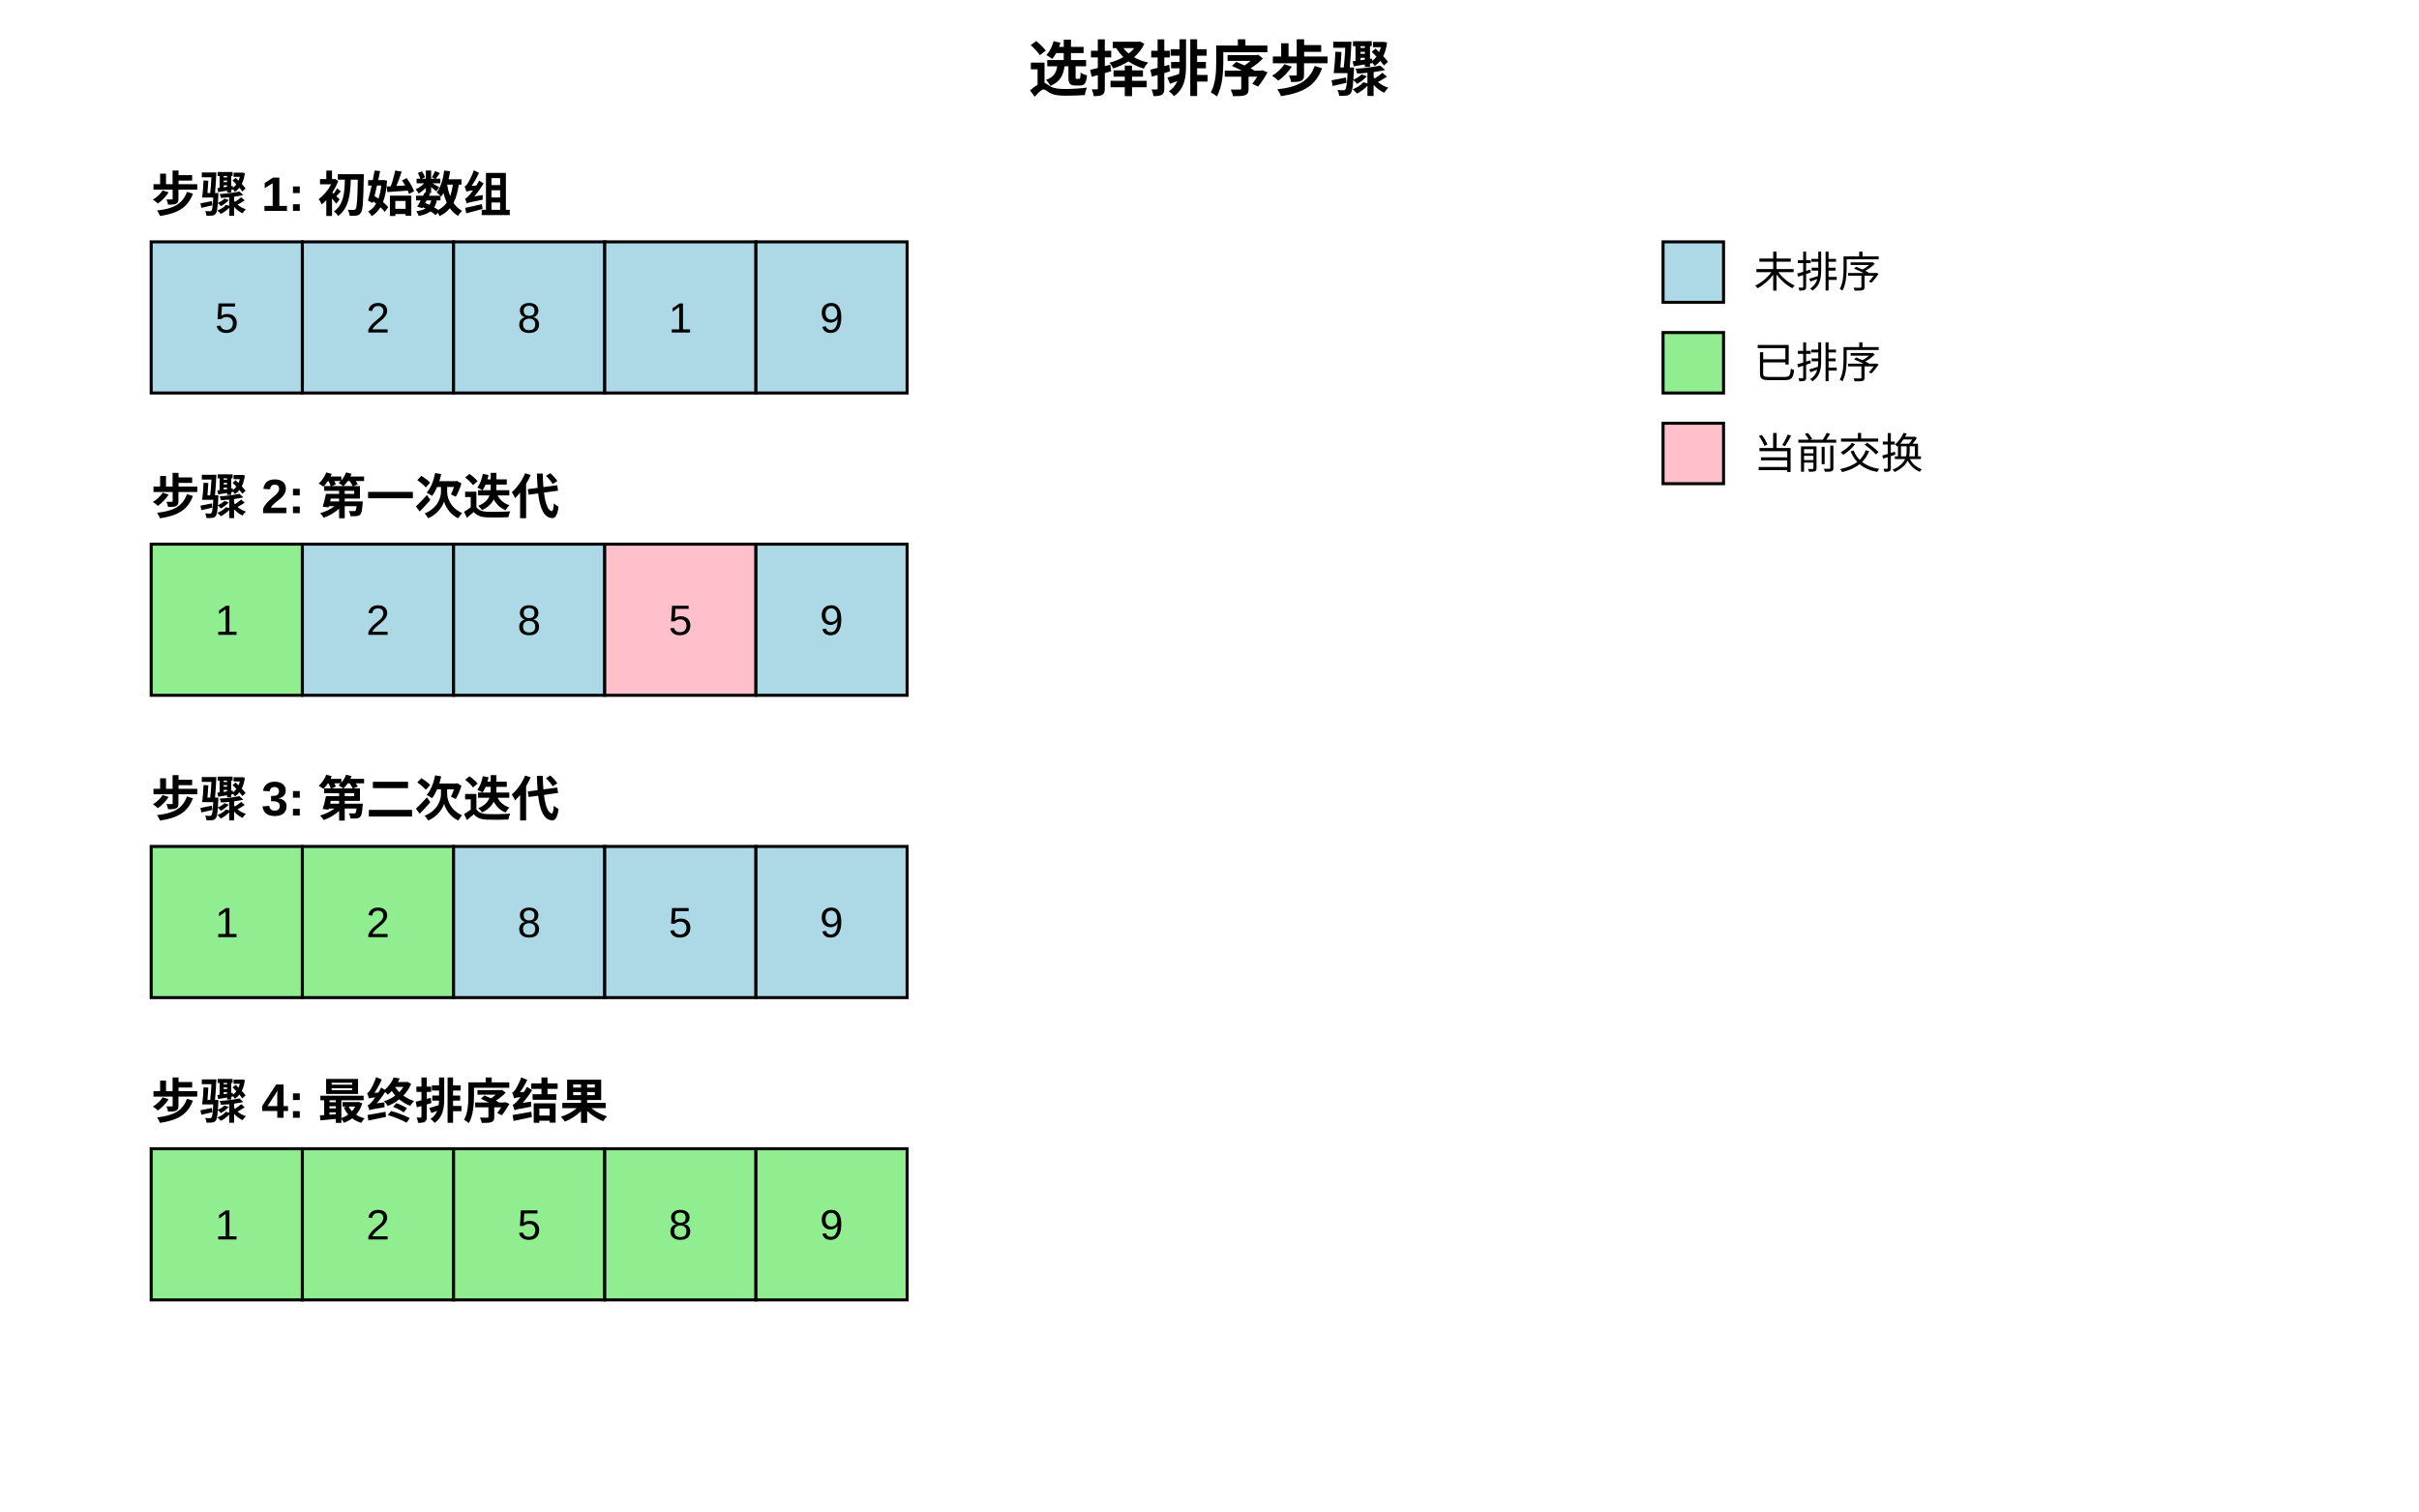
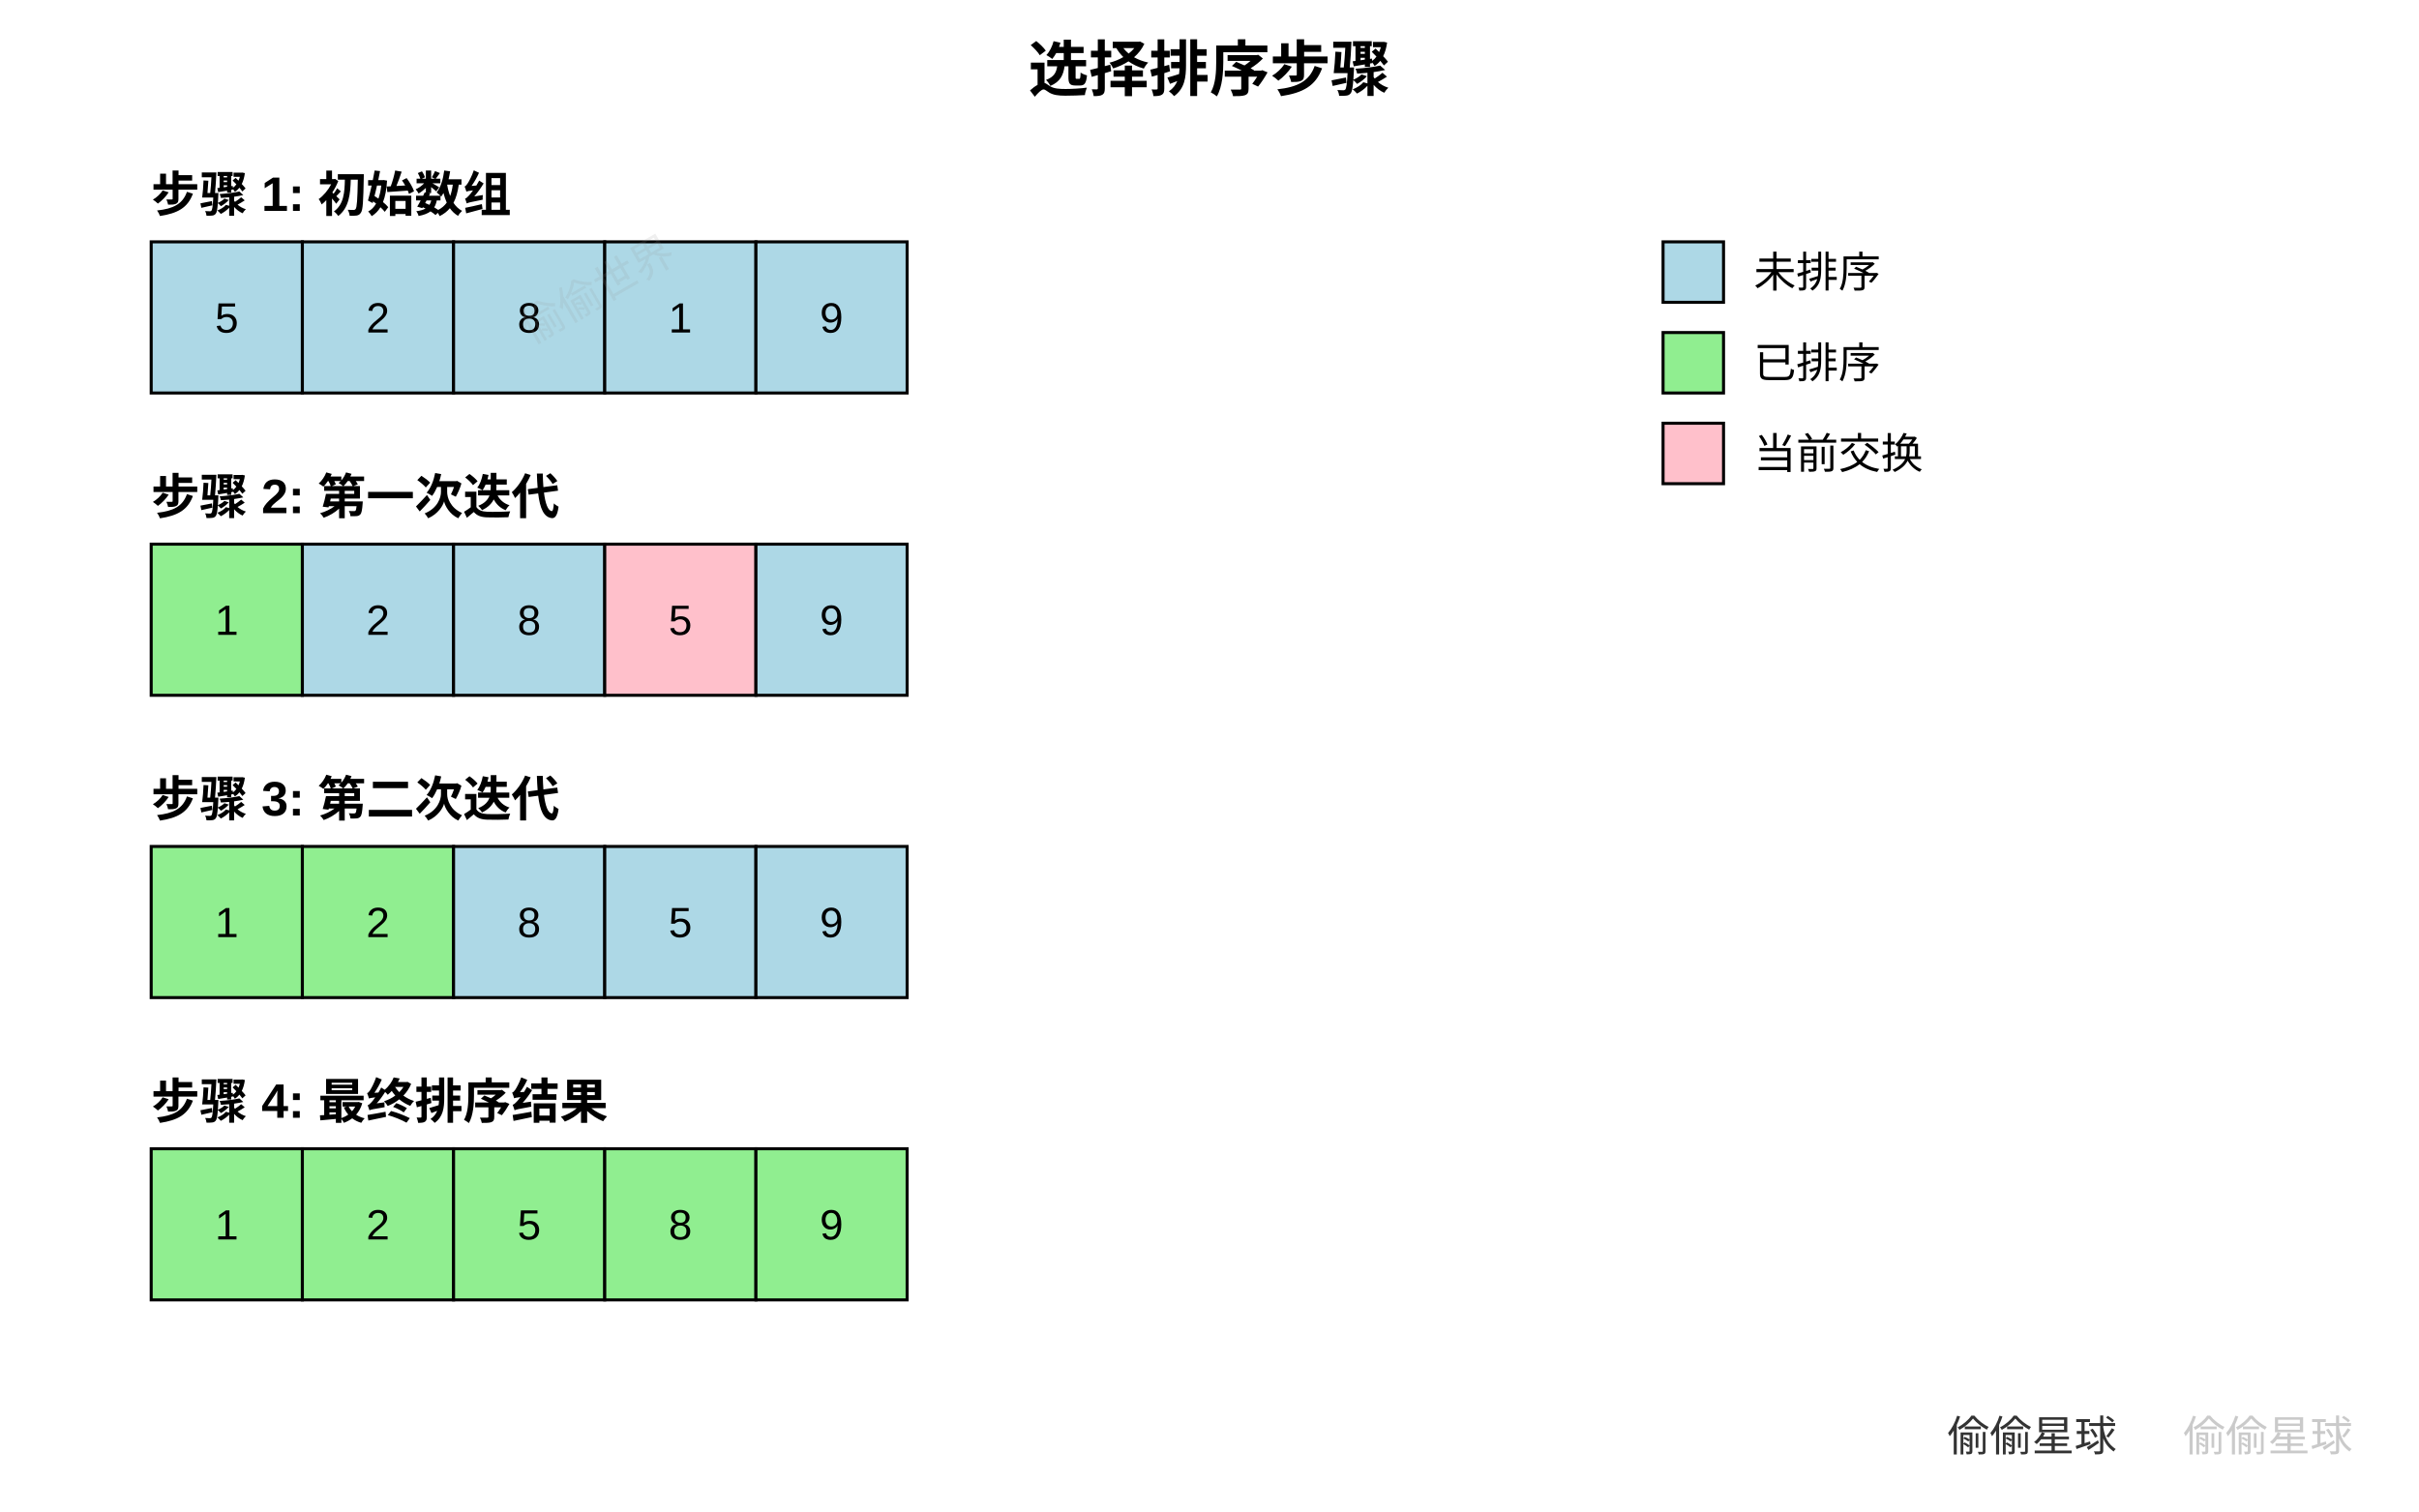
<svg xmlns="http://www.w3.org/2000/svg" viewBox="0 0 800 500">
  <style>
    text { font-family: Arial, sans-serif; font-size: 14px; }
    .title { font-size: 20px; font-weight: bold; }
    .step { font-size: 16px; font-weight: bold; }
  </style>
  <text x="400" y="30" text-anchor="middle" class="title">选择排序步骤</text>
  <text x="50" y="70" class="step">步骤 1: 初始数组</text>
  <rect x="50" y="80" width="50" height="50" fill="lightblue" stroke="black" />
  <rect x="100" y="80" width="50" height="50" fill="lightblue" stroke="black" />
  <rect x="150" y="80" width="50" height="50" fill="lightblue" stroke="black" />
  <rect x="200" y="80" width="50" height="50" fill="lightblue" stroke="black" />
  <rect x="250" y="80" width="50" height="50" fill="lightblue" stroke="black" />
  <text x="75" y="110" text-anchor="middle">5</text>
  <text x="125" y="110" text-anchor="middle">2</text>
  <text x="175" y="110" text-anchor="middle">8</text>
  <text x="225" y="110" text-anchor="middle">1</text>
  <text x="275" y="110" text-anchor="middle">9</text>
  <text x="50" y="170" class="step">步骤 2: 第一次迭代</text>
  <rect x="50" y="180" width="50" height="50" fill="lightgreen" stroke="black" />
  <rect x="100" y="180" width="50" height="50" fill="lightblue" stroke="black" />
  <rect x="150" y="180" width="50" height="50" fill="lightblue" stroke="black" />
  <rect x="200" y="180" width="50" height="50" fill="pink" stroke="black" />
  <rect x="250" y="180" width="50" height="50" fill="lightblue" stroke="black" />
  <text x="75" y="210" text-anchor="middle">1</text>
  <text x="125" y="210" text-anchor="middle">2</text>
  <text x="175" y="210" text-anchor="middle">8</text>
  <text x="225" y="210" text-anchor="middle">5</text>
  <text x="275" y="210" text-anchor="middle">9</text>
  <text x="50" y="270" class="step">步骤 3: 第二次迭代</text>
  <rect x="50" y="280" width="50" height="50" fill="lightgreen" stroke="black" />
  <rect x="100" y="280" width="50" height="50" fill="lightgreen" stroke="black" />
  <rect x="150" y="280" width="50" height="50" fill="lightblue" stroke="black" />
  <rect x="200" y="280" width="50" height="50" fill="lightblue" stroke="black" />
  <rect x="250" y="280" width="50" height="50" fill="lightblue" stroke="black" />
  <text x="75" y="310" text-anchor="middle">1</text>
  <text x="125" y="310" text-anchor="middle">2</text>
  <text x="175" y="310" text-anchor="middle">8</text>
  <text x="225" y="310" text-anchor="middle">5</text>
  <text x="275" y="310" text-anchor="middle">9</text>
  <text x="50" y="370" class="step">步骤 4: 最终排序结果</text>
  <rect x="50" y="380" width="50" height="50" fill="lightgreen" stroke="black" />
  <rect x="100" y="380" width="50" height="50" fill="lightgreen" stroke="black" />
  <rect x="150" y="380" width="50" height="50" fill="lightgreen" stroke="black" />
  <rect x="200" y="380" width="50" height="50" fill="lightgreen" stroke="black" />
  <rect x="250" y="380" width="50" height="50" fill="lightgreen" stroke="black" />
  <text x="75" y="410" text-anchor="middle">1</text>
  <text x="125" y="410" text-anchor="middle">2</text>
  <text x="175" y="410" text-anchor="middle">5</text>
  <text x="225" y="410" text-anchor="middle">8</text>
  <text x="275" y="410" text-anchor="middle">9</text>
  <rect x="550" y="80" width="20" height="20" fill="lightblue" stroke="black" />
  <text x="580" y="95">未排序</text>
  <rect x="550" y="110" width="20" height="20" fill="lightgreen" stroke="black" />
  <text x="580" y="125">已排序</text>
  <rect x="550" y="140" width="20" height="20" fill="pink" stroke="black" />
  <text x="580" y="155">当前交换</text>
+   <text x="750" y="480" font-family="Arial, sans-serif" font-size="16" fill="rgba(150,150,150,0.5)" text-anchor="middle">偷偷星球</text>
+   <text x="200" y="100" font-family="Arial, sans-serif" font-size="100" fill="rgba(150,150,150,0.15)" text-anchor="middle" transform="rotate(-30 200 100)">偷偷世界</text>
+   <text x="700" y="480" font-family="Arial, sans-serif" font-size="16" fill="#333" text-anchor="end">偷偷星球</text>
</svg>
